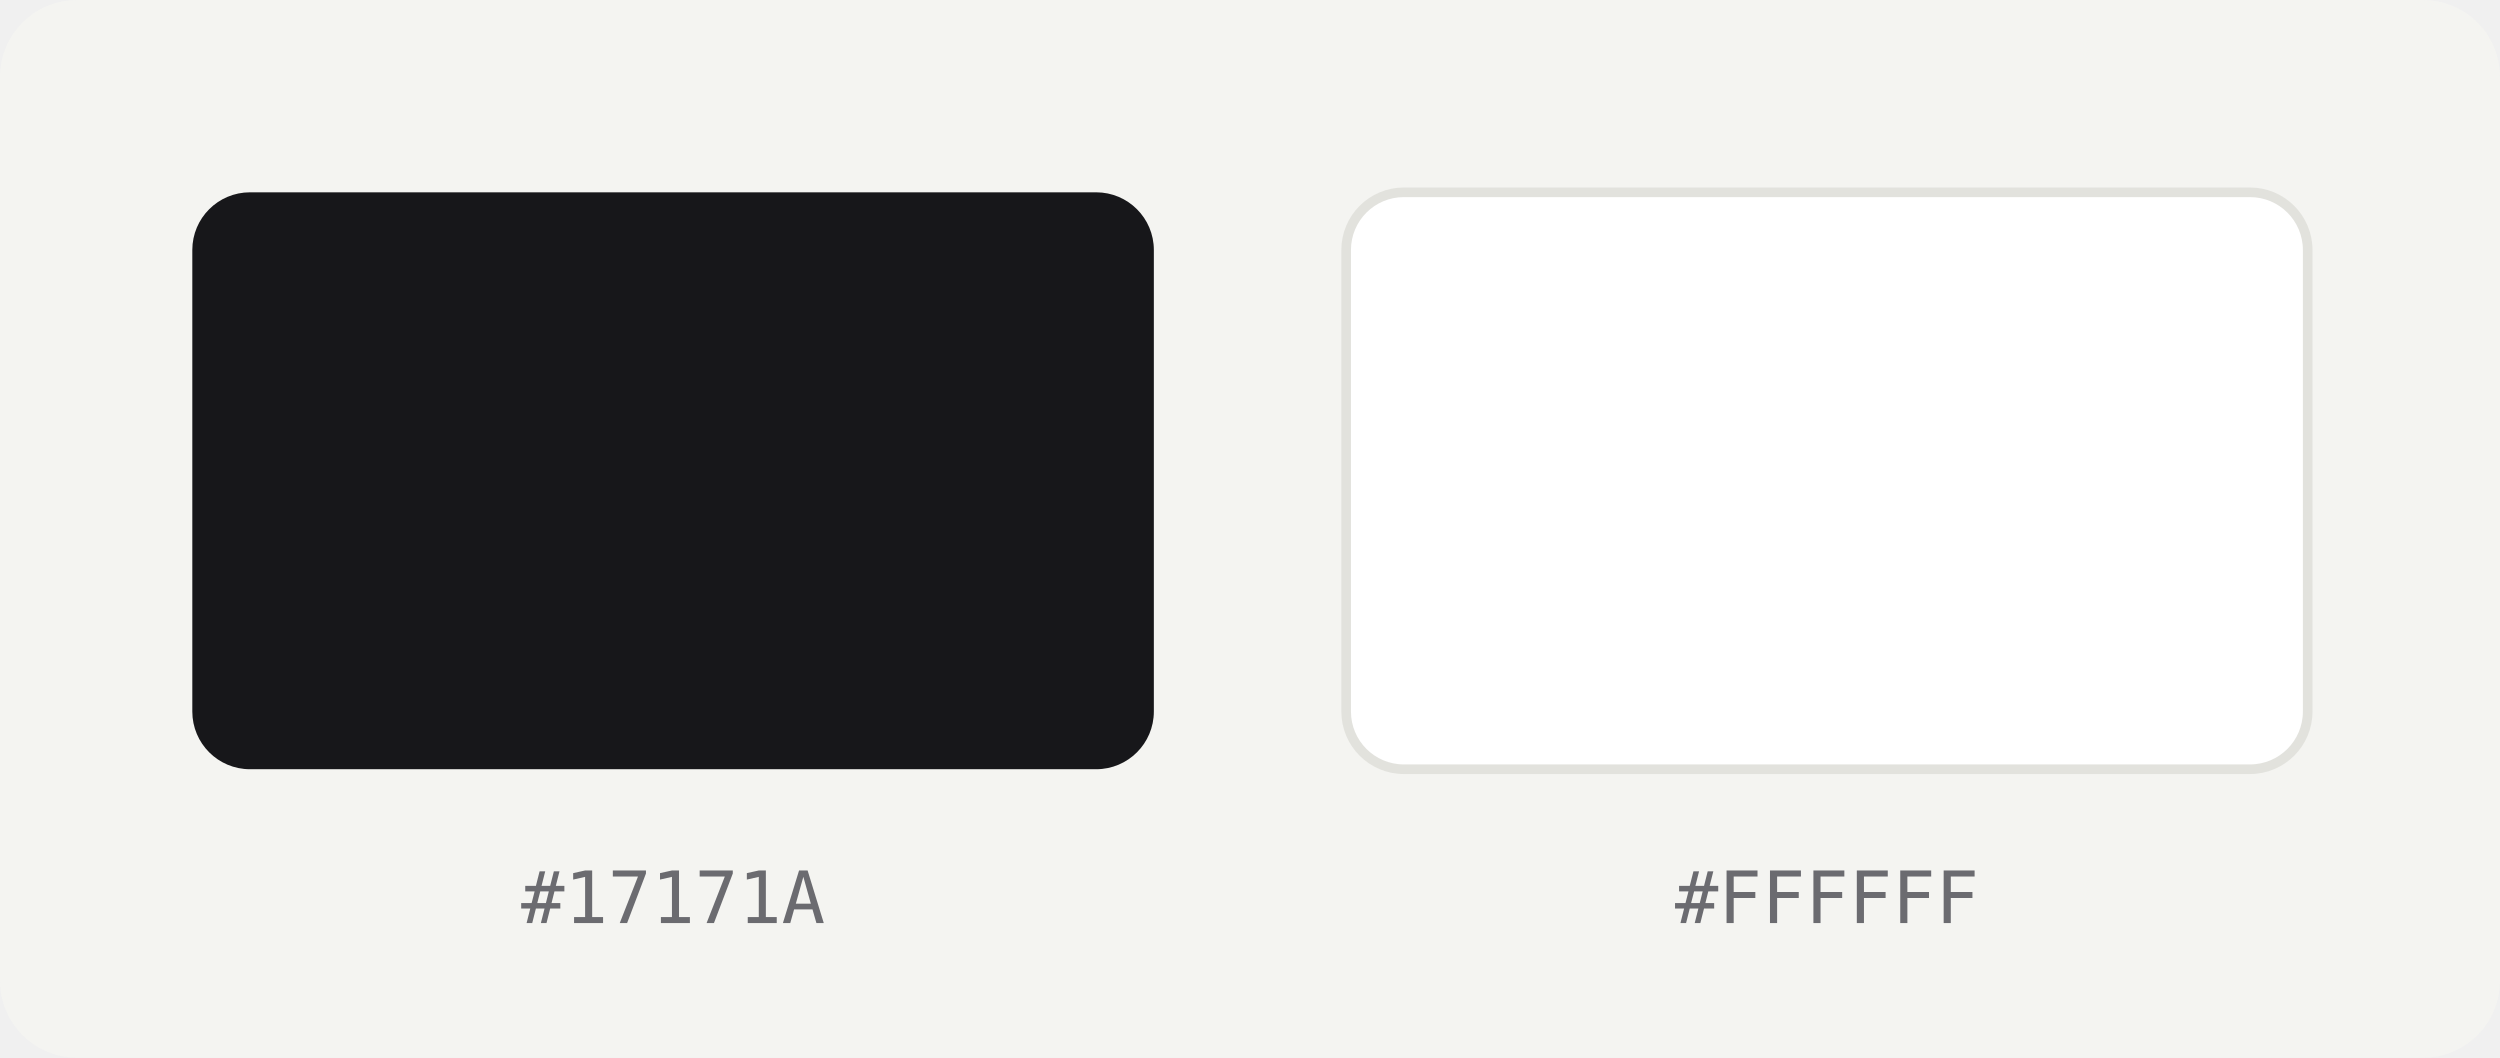
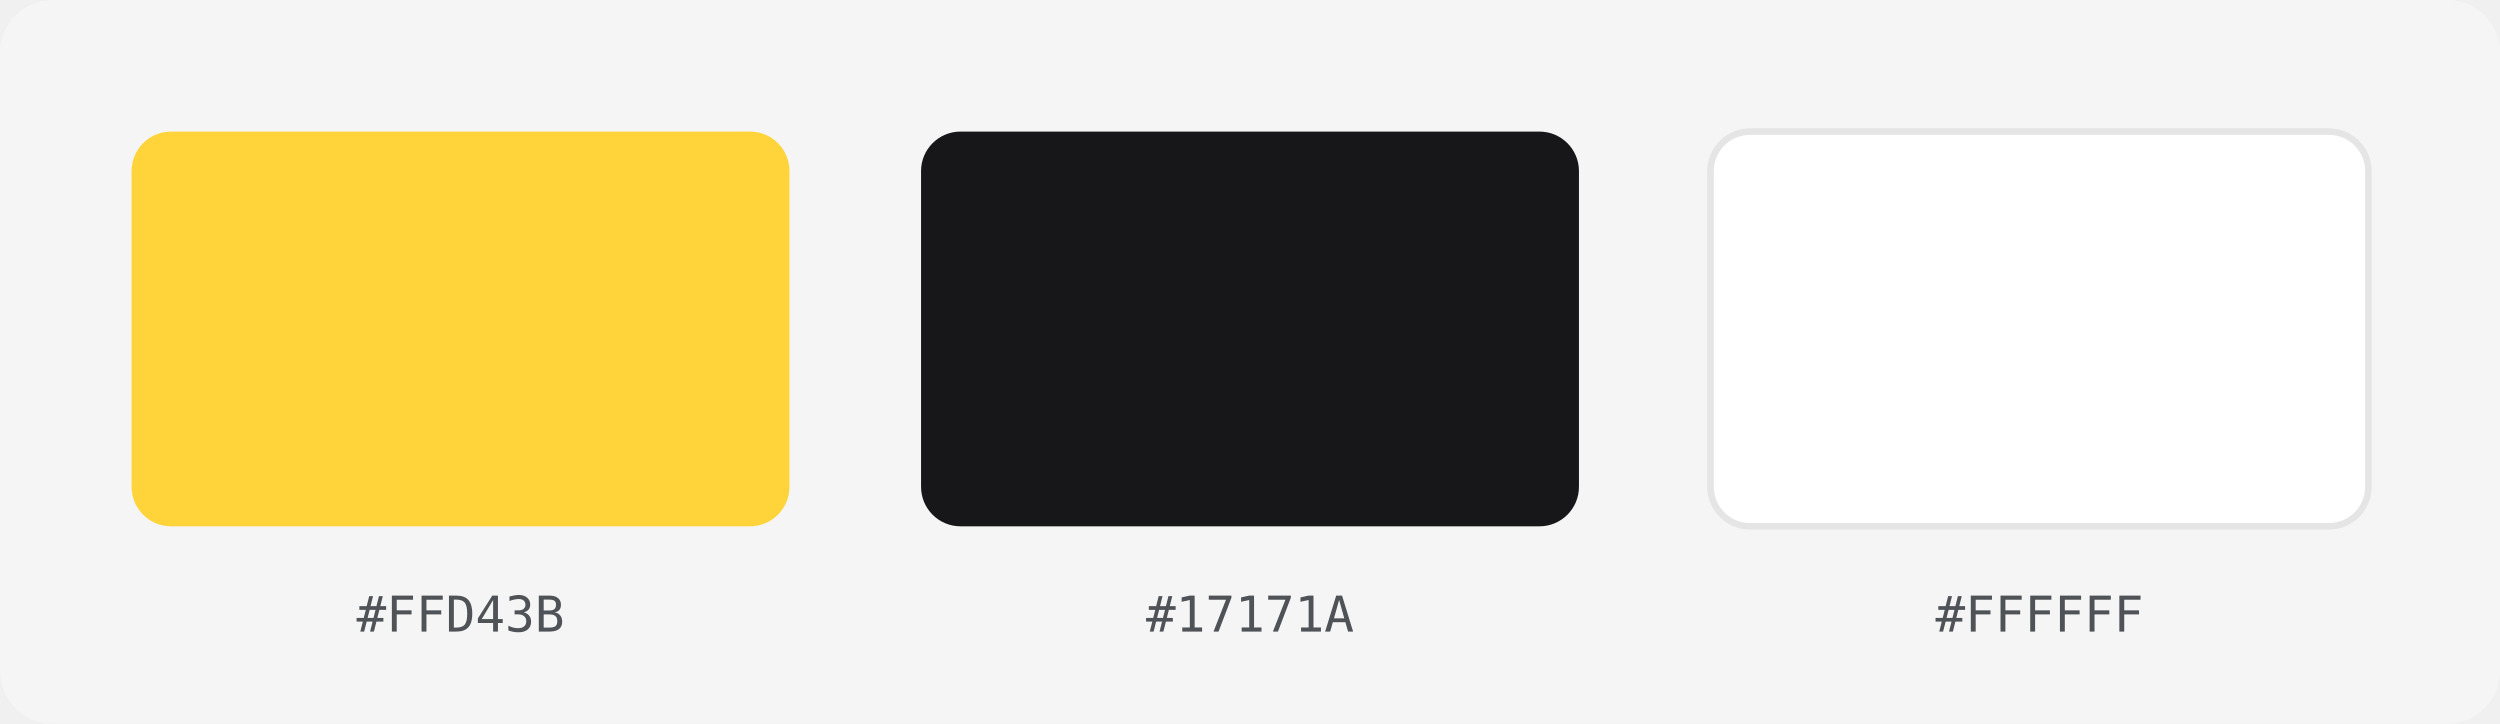
- <svg xmlns="http://www.w3.org/2000/svg" viewBox="0 0 520 220" width="520" height="220">
-   <rect width="520" height="220" rx="16" fill="#F4F4F1" />
-   <rect x="40" y="40" width="200" height="120" rx="12" fill="#17171A" />
-   <text x="140" y="192" text-anchor="middle" font-family="ui-monospace, SFMono-Regular, Menlo, Consolas, monospace" font-size="15" fill="#6B6B70">#17171A</text>
-   <rect x="280" y="40" width="200" height="120" rx="12" fill="#FFFFFF" stroke="#E2E2DD" stroke-width="2" />
-   <text x="380" y="192" text-anchor="middle" font-family="ui-monospace, SFMono-Regular, Menlo, Consolas, monospace" font-size="15" fill="#6B6B70">#FFFFFF</text>
+ <svg xmlns="http://www.w3.org/2000/svg" viewBox="0 0 760 220" width="760" height="220">
+   <rect width="760" height="220" rx="16" fill="#F5F5F5" />
+   <rect x="40" y="40" width="200" height="120" rx="12" fill="#FFD43B" />
+   <text x="140" y="192" text-anchor="middle" font-family="ui-monospace, SFMono-Regular, Menlo, Consolas, monospace" font-size="15" fill="#4F5256">#FFD43B</text>
+   <rect x="280" y="40" width="200" height="120" rx="12" fill="#17171A" />
+   <text x="380" y="192" text-anchor="middle" font-family="ui-monospace, SFMono-Regular, Menlo, Consolas, monospace" font-size="15" fill="#4F5256">#17171A</text>
+   <rect x="520" y="40" width="200" height="120" rx="12" fill="#FFFFFF" stroke="#E5E5E5" stroke-width="2" />
+   <text x="620" y="192" text-anchor="middle" font-family="ui-monospace, SFMono-Regular, Menlo, Consolas, monospace" font-size="15" fill="#4F5256">#FFFFFF</text>
</svg>
